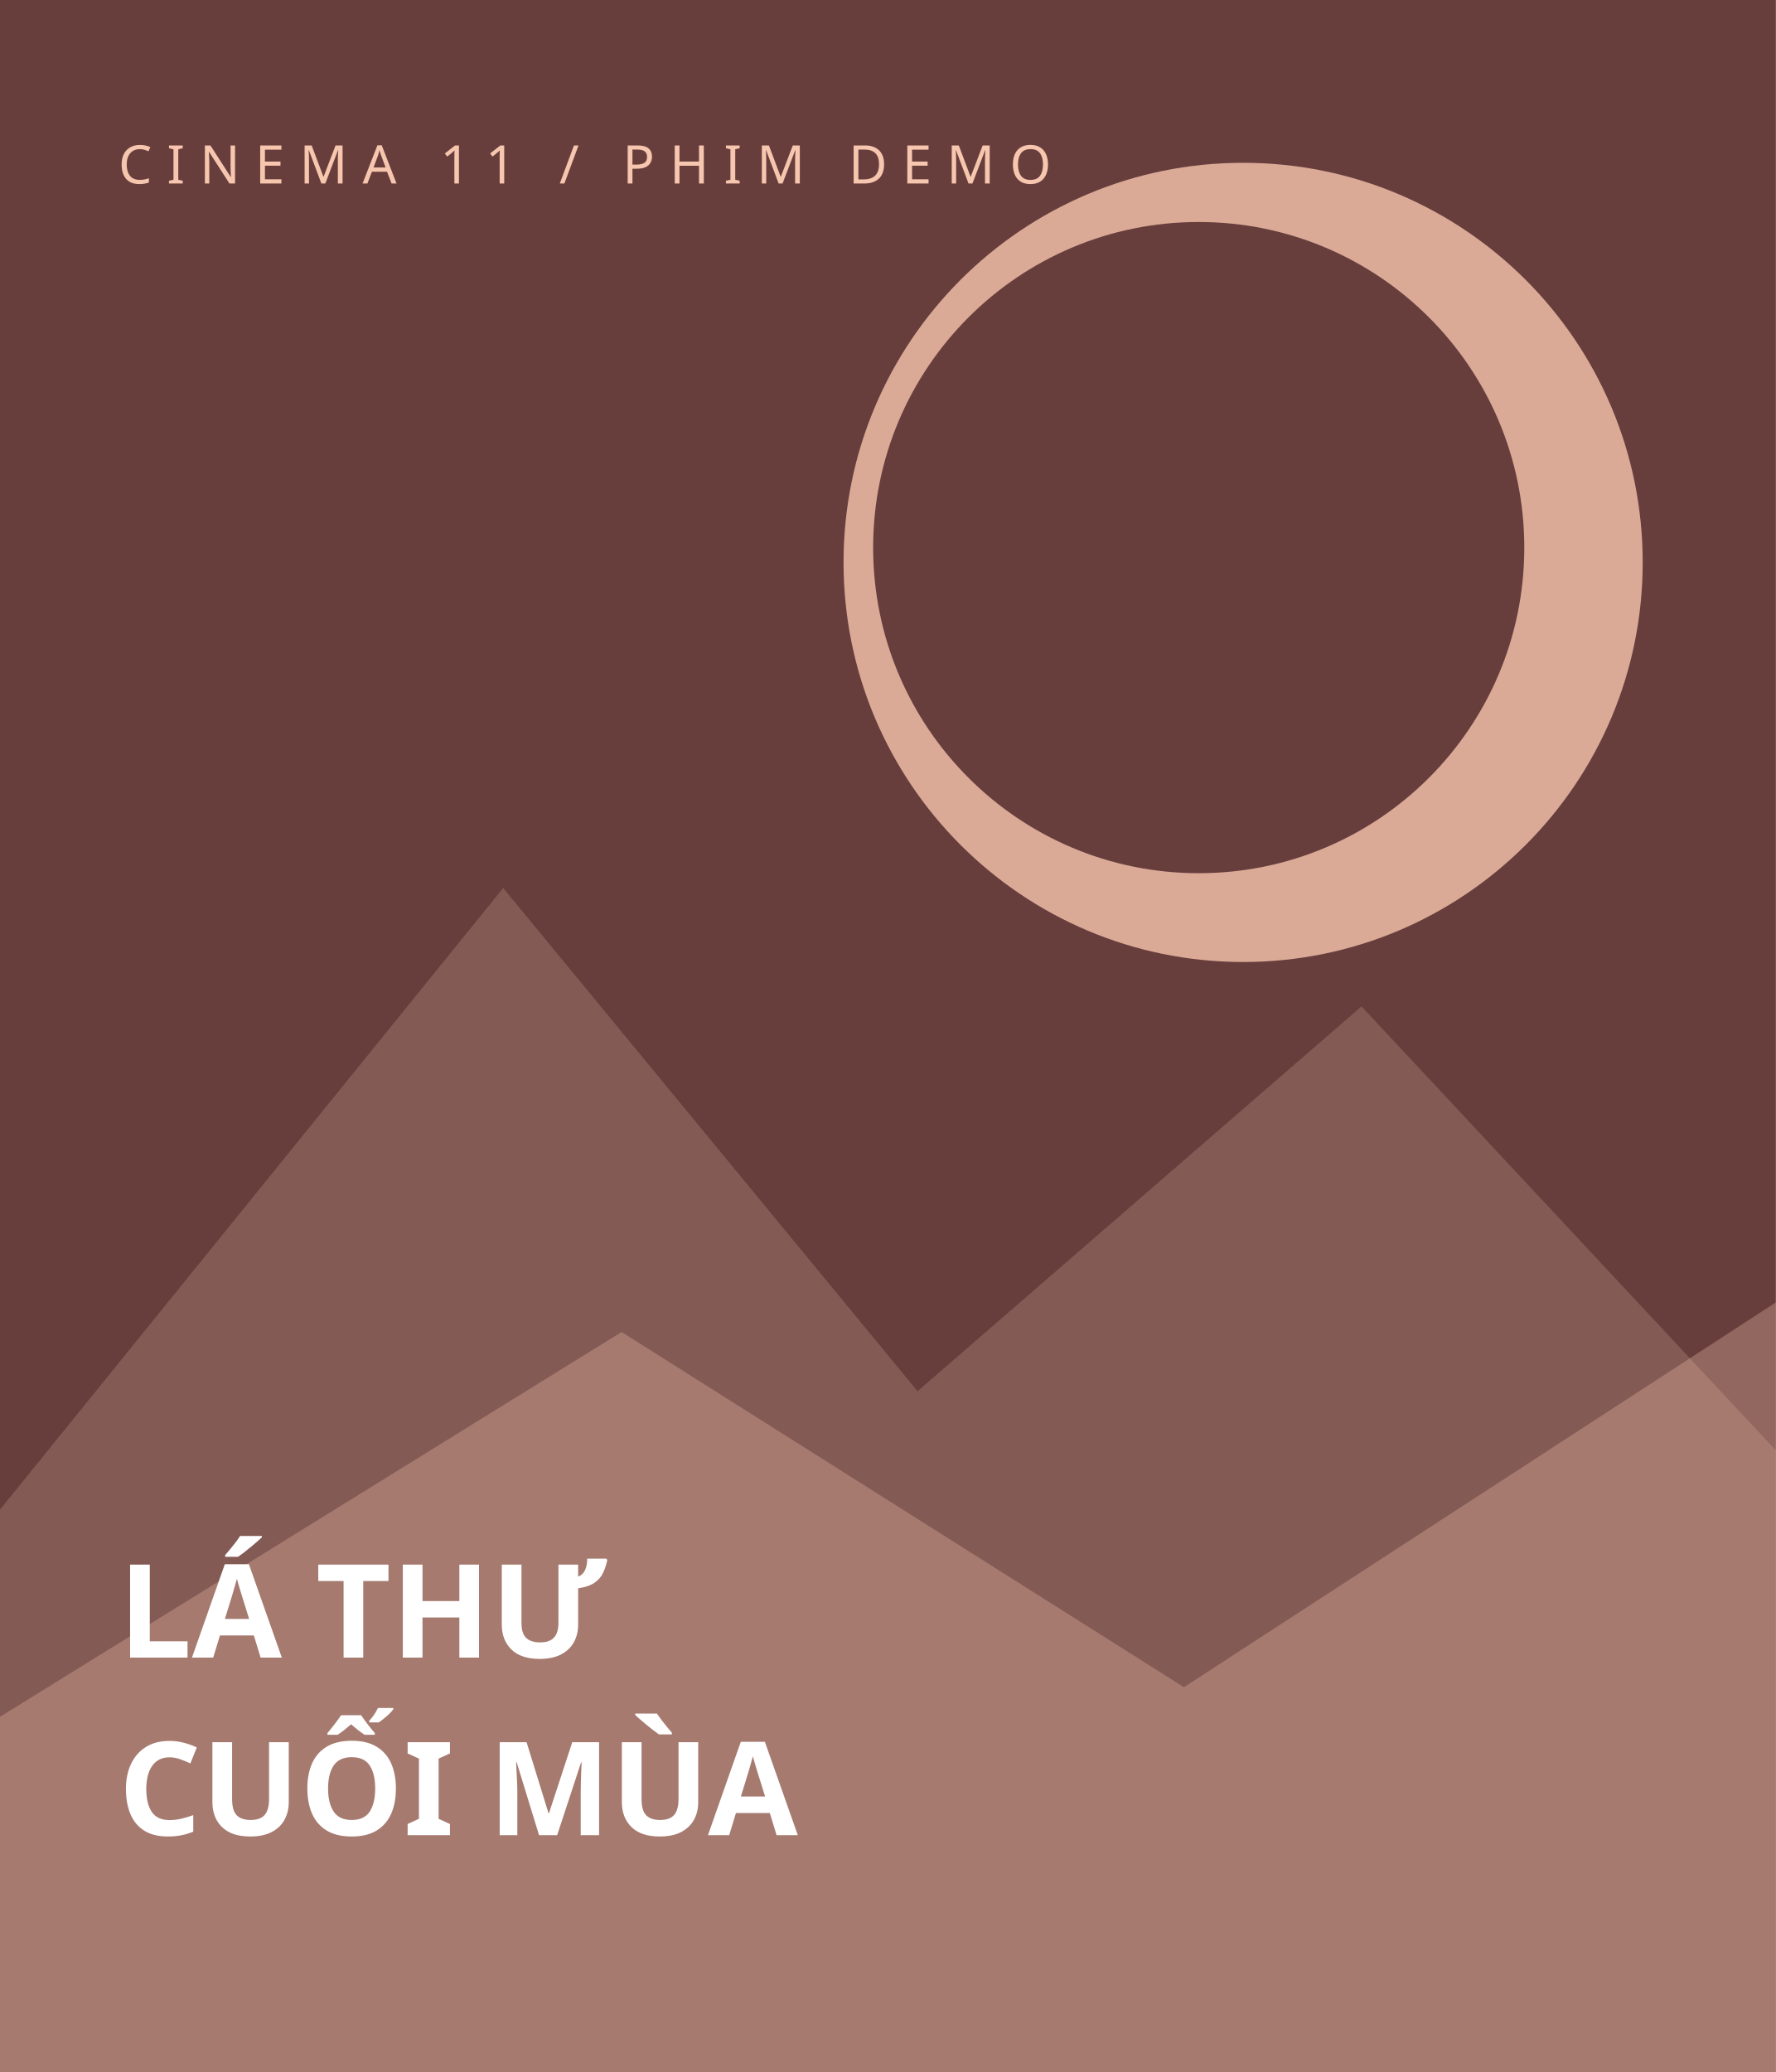
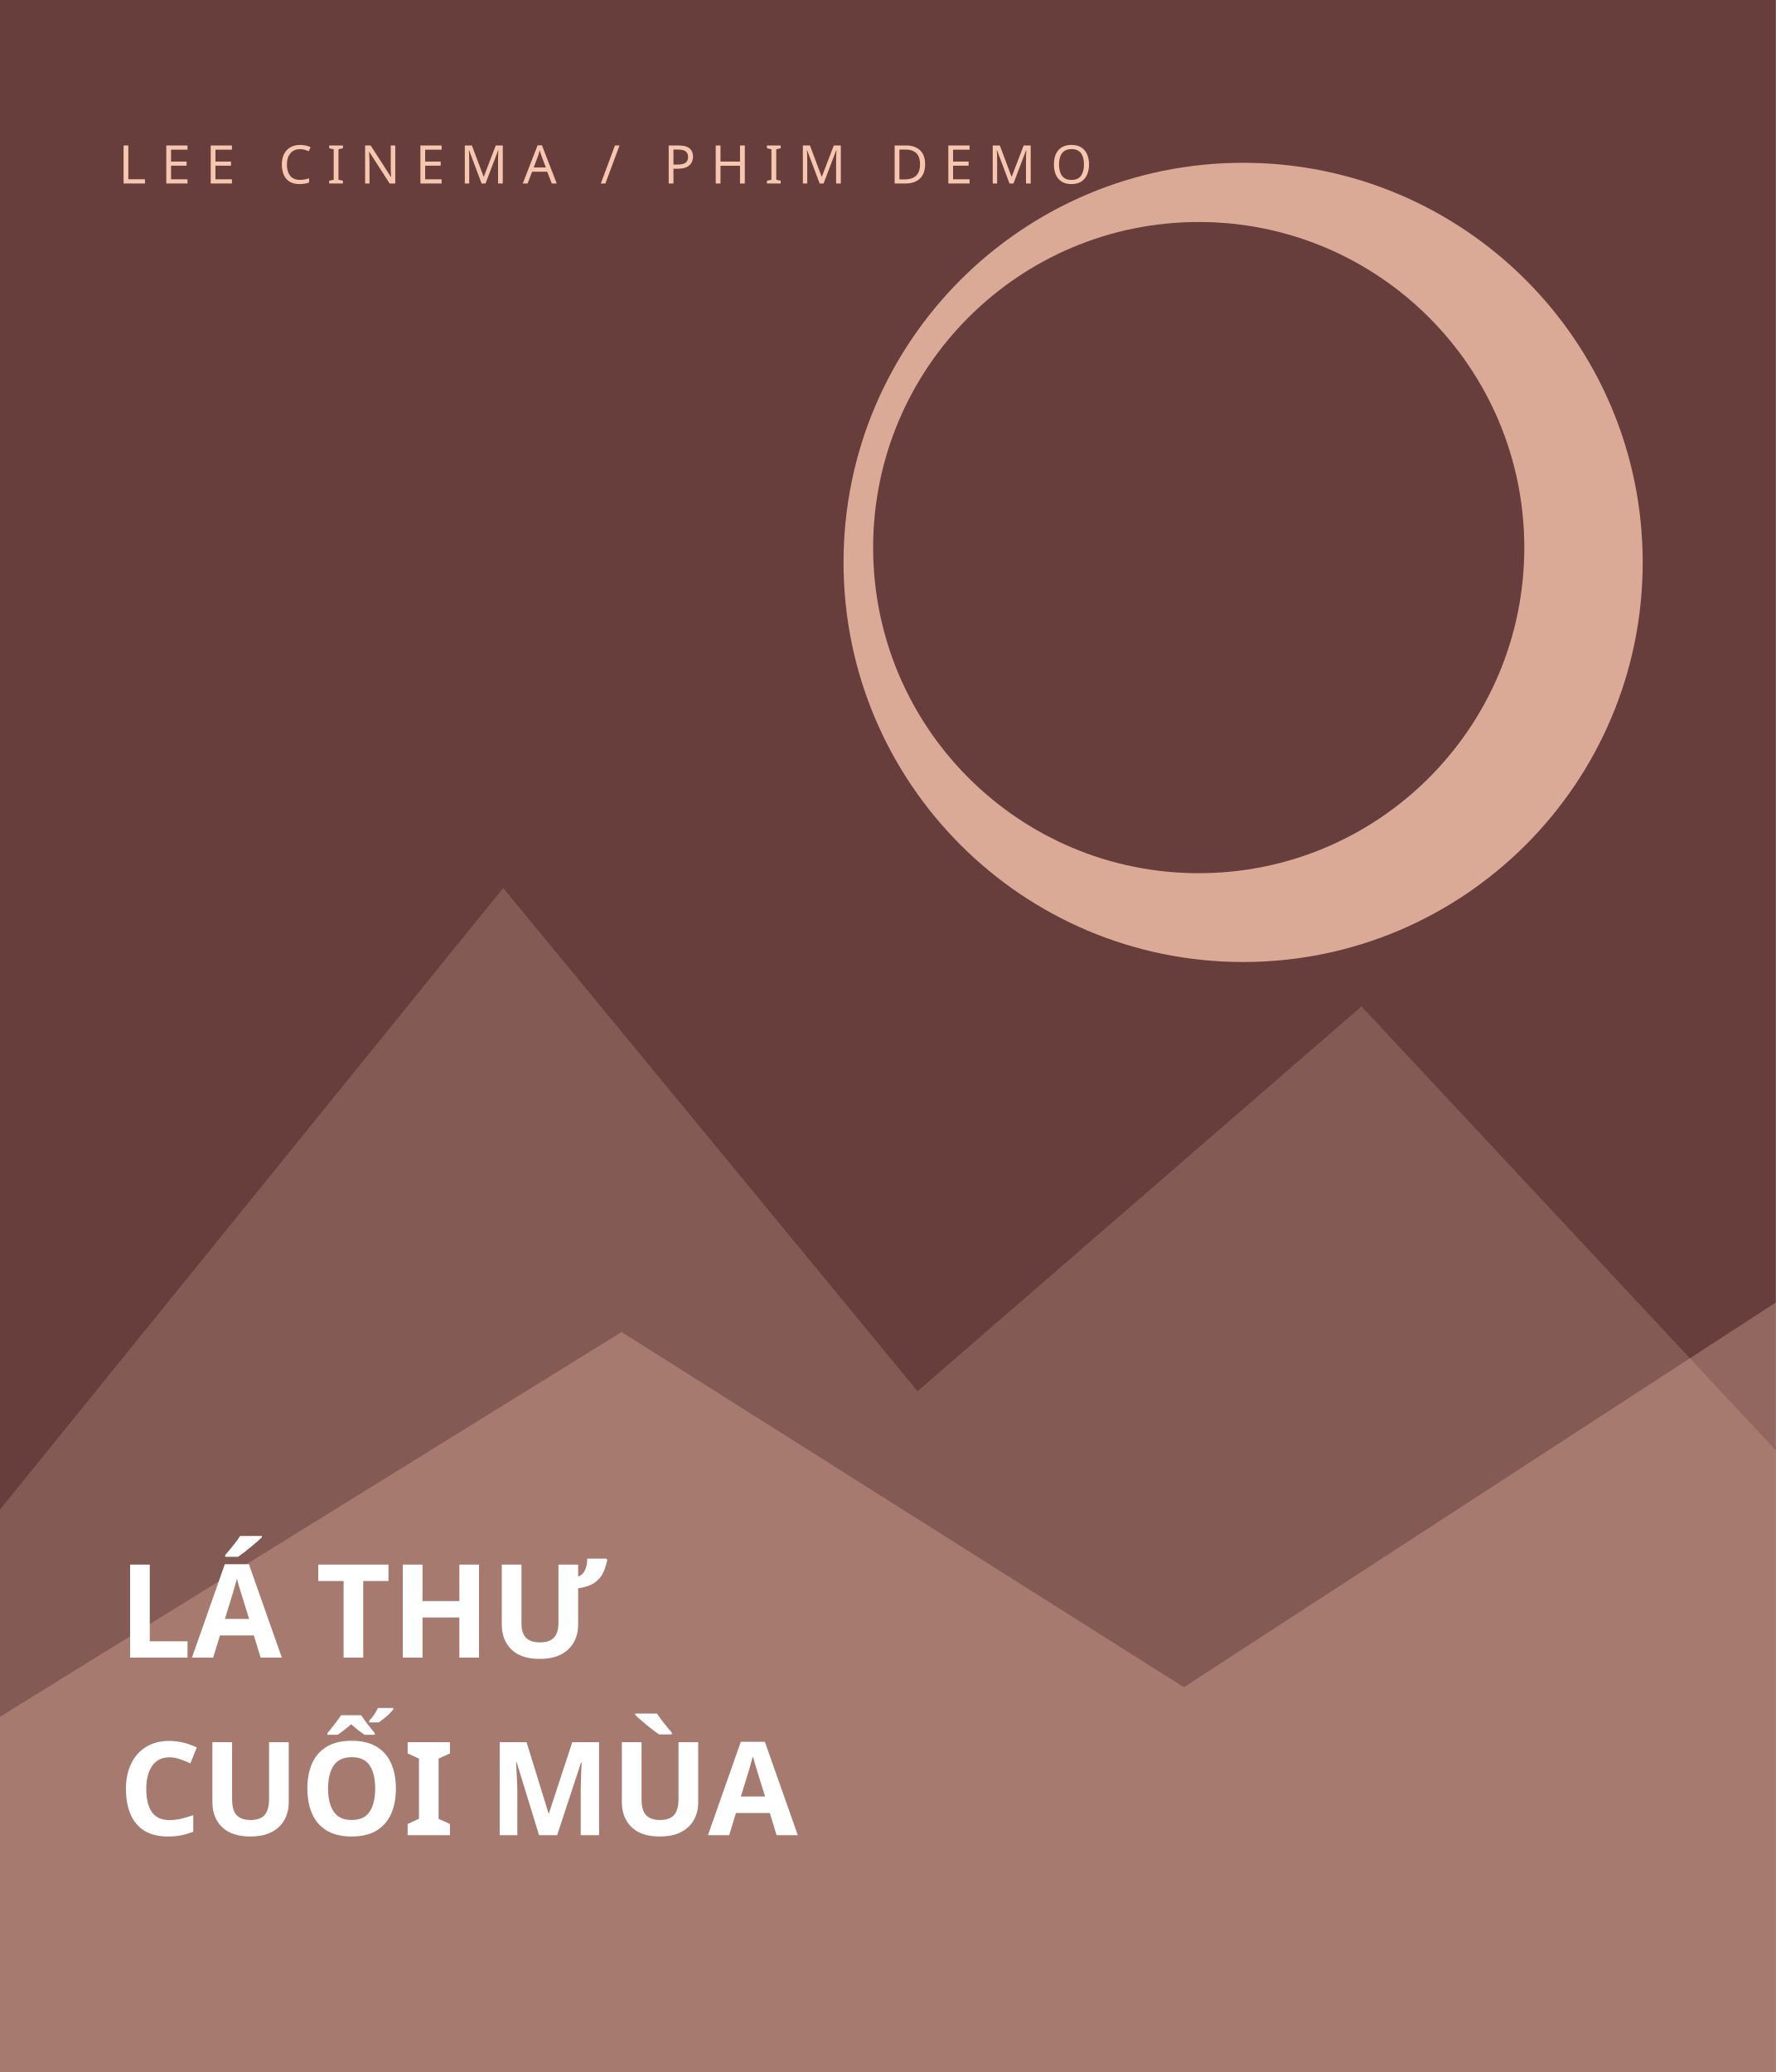
<svg xmlns="http://www.w3.org/2000/svg" viewBox="0 0 600 700">
  <rect width="600" height="700" fill="#683e3d" />
  <circle cx="420" cy="190" r="135" fill="#f6c6ae" opacity=".8" />
  <circle cx="405" cy="185" r="110" fill="#683e3d" />
  <path d="M0 510 L170 300 L310 470 L460 340 L600 490 V700 H0Z" fill="#f6c6ae" opacity=".2" />
  <path d="M0 580 L210 450 L400 570 L600 440 V700 H0Z" fill="#f6c6ae" opacity=".3" />
-   <text x="40" y="62" fill="#f6c6ae" font-family="sans-serif" font-size="18" letter-spacing="5">CINEMA 11 / PHIM DEMO</text>
+   <text x="40" y="62" fill="#f6c6ae" font-family="sans-serif" font-size="18" letter-spacing="5">LEE CINEMA / PHIM DEMO</text>
  <text x="40" y="560" fill="#fff" font-family="sans-serif" font-size="44" font-weight="bold">LÁ THƯ</text>
  <text x="40" y="620" fill="#fff" font-family="sans-serif" font-size="44" font-weight="bold">CUỐI MÙA</text>
</svg>
